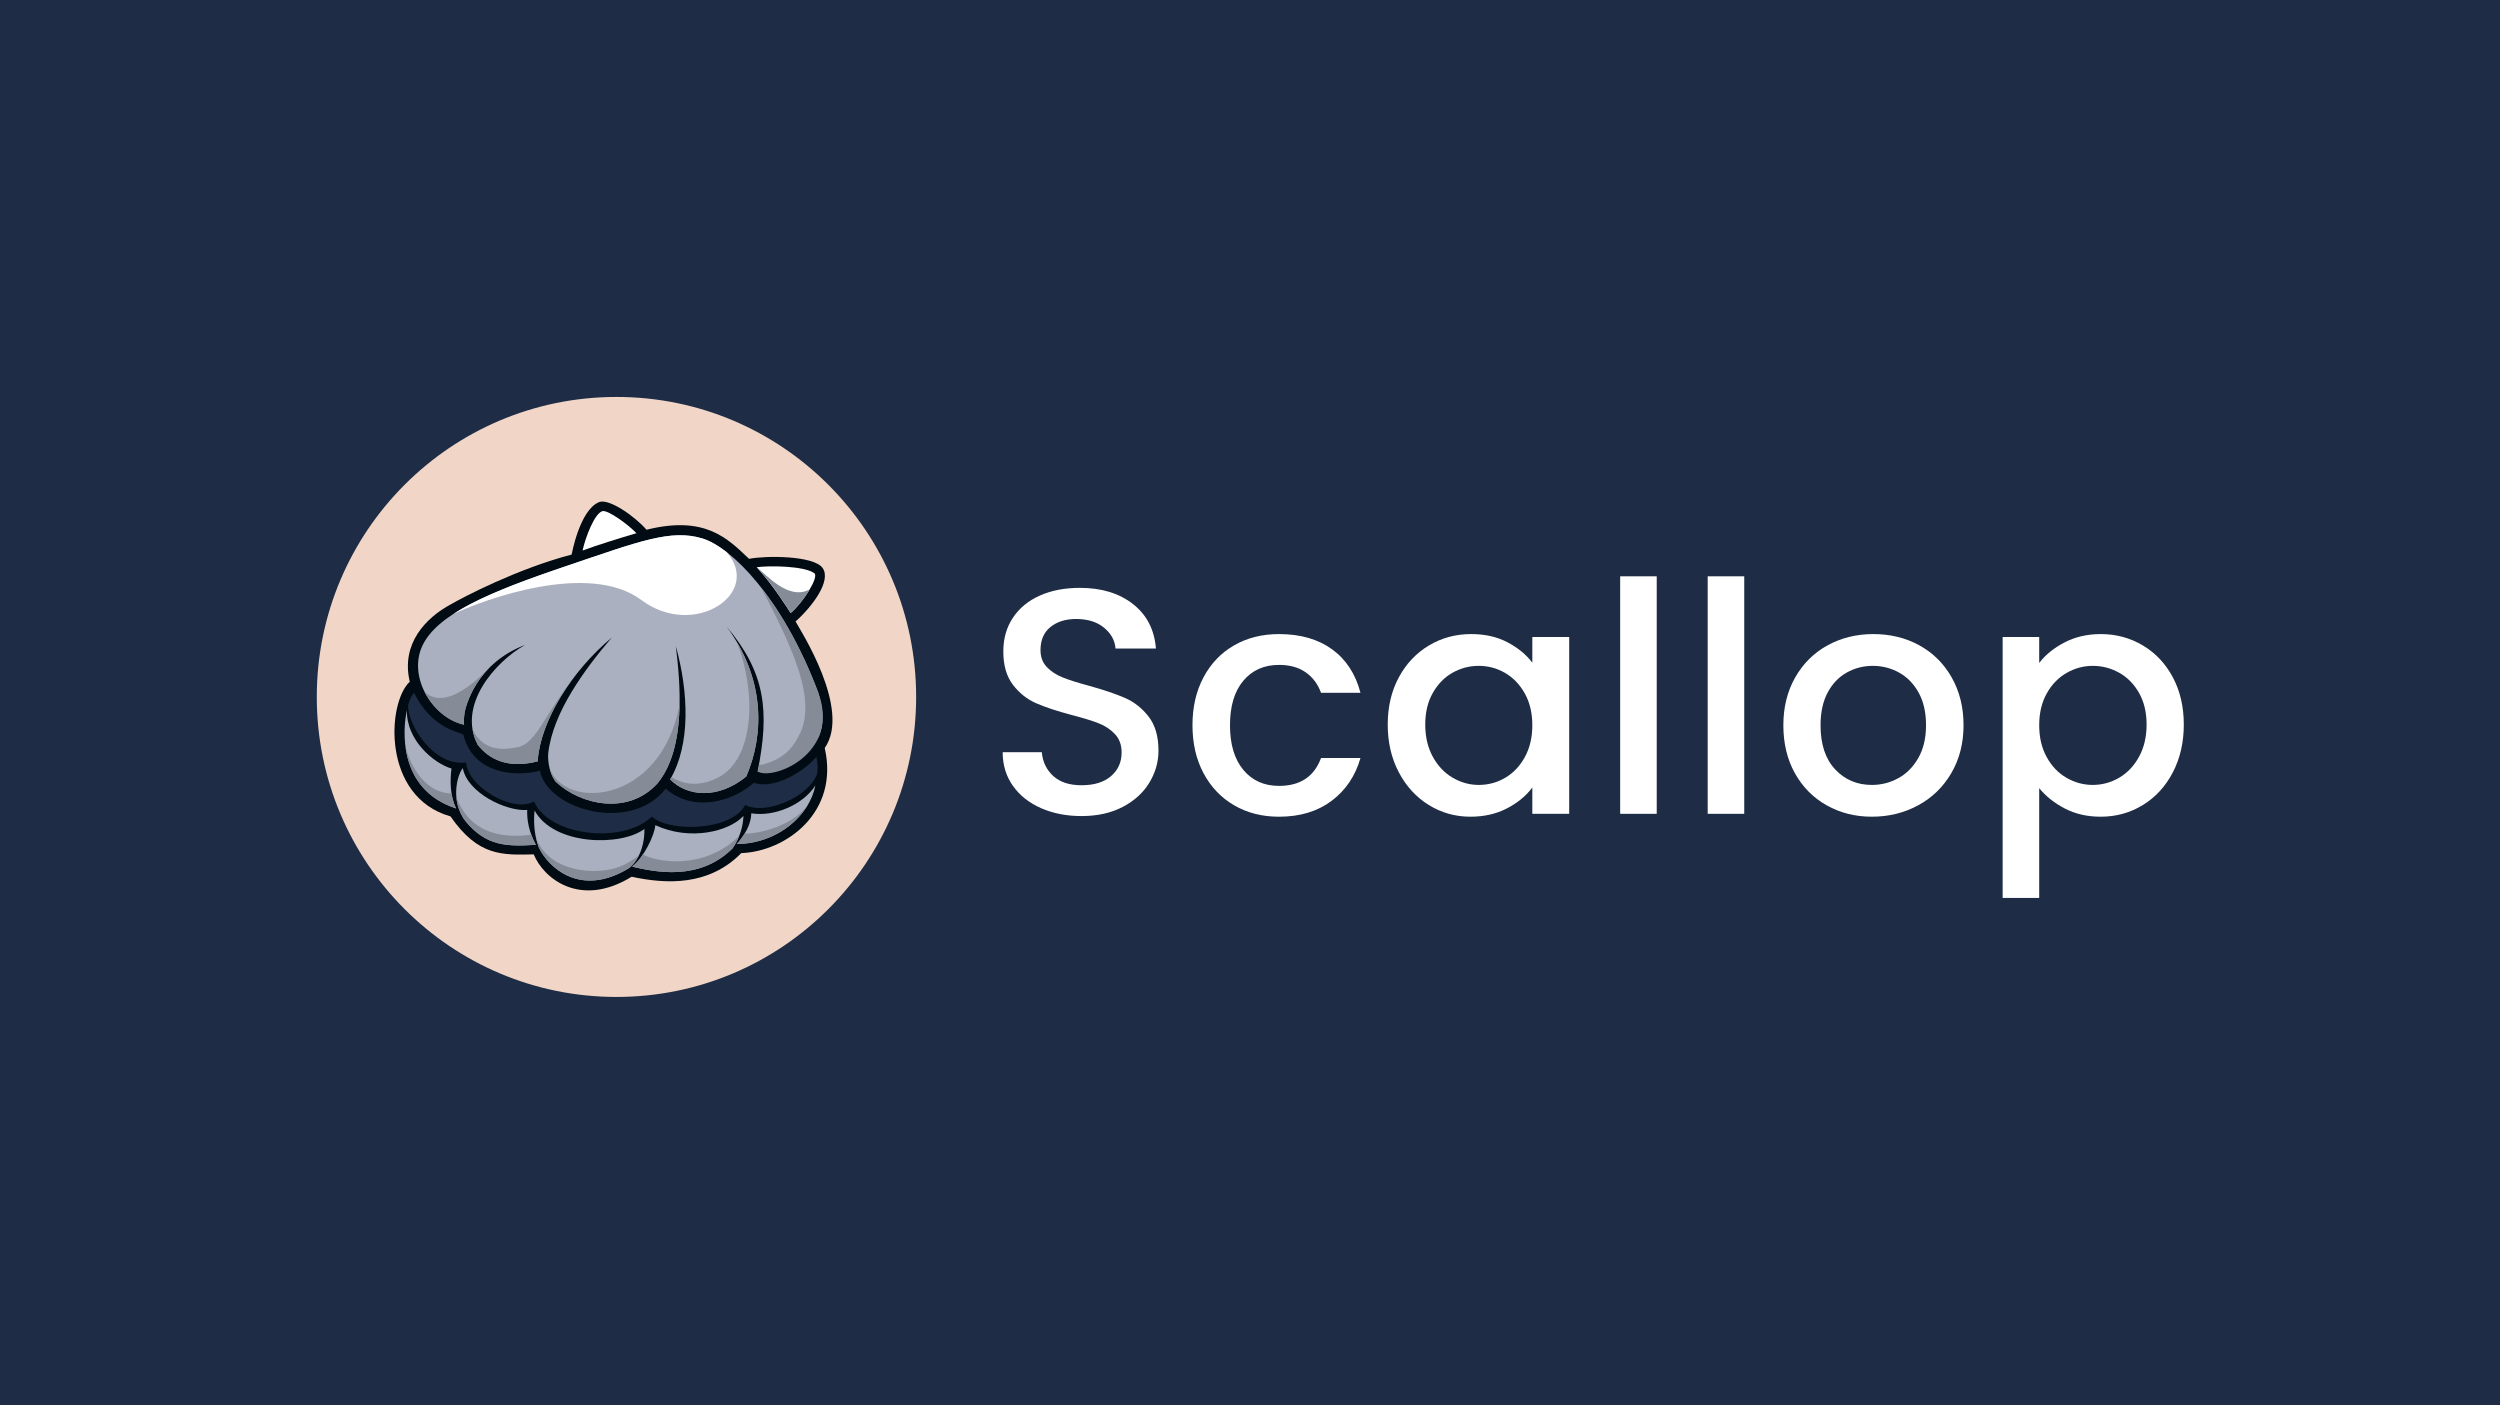
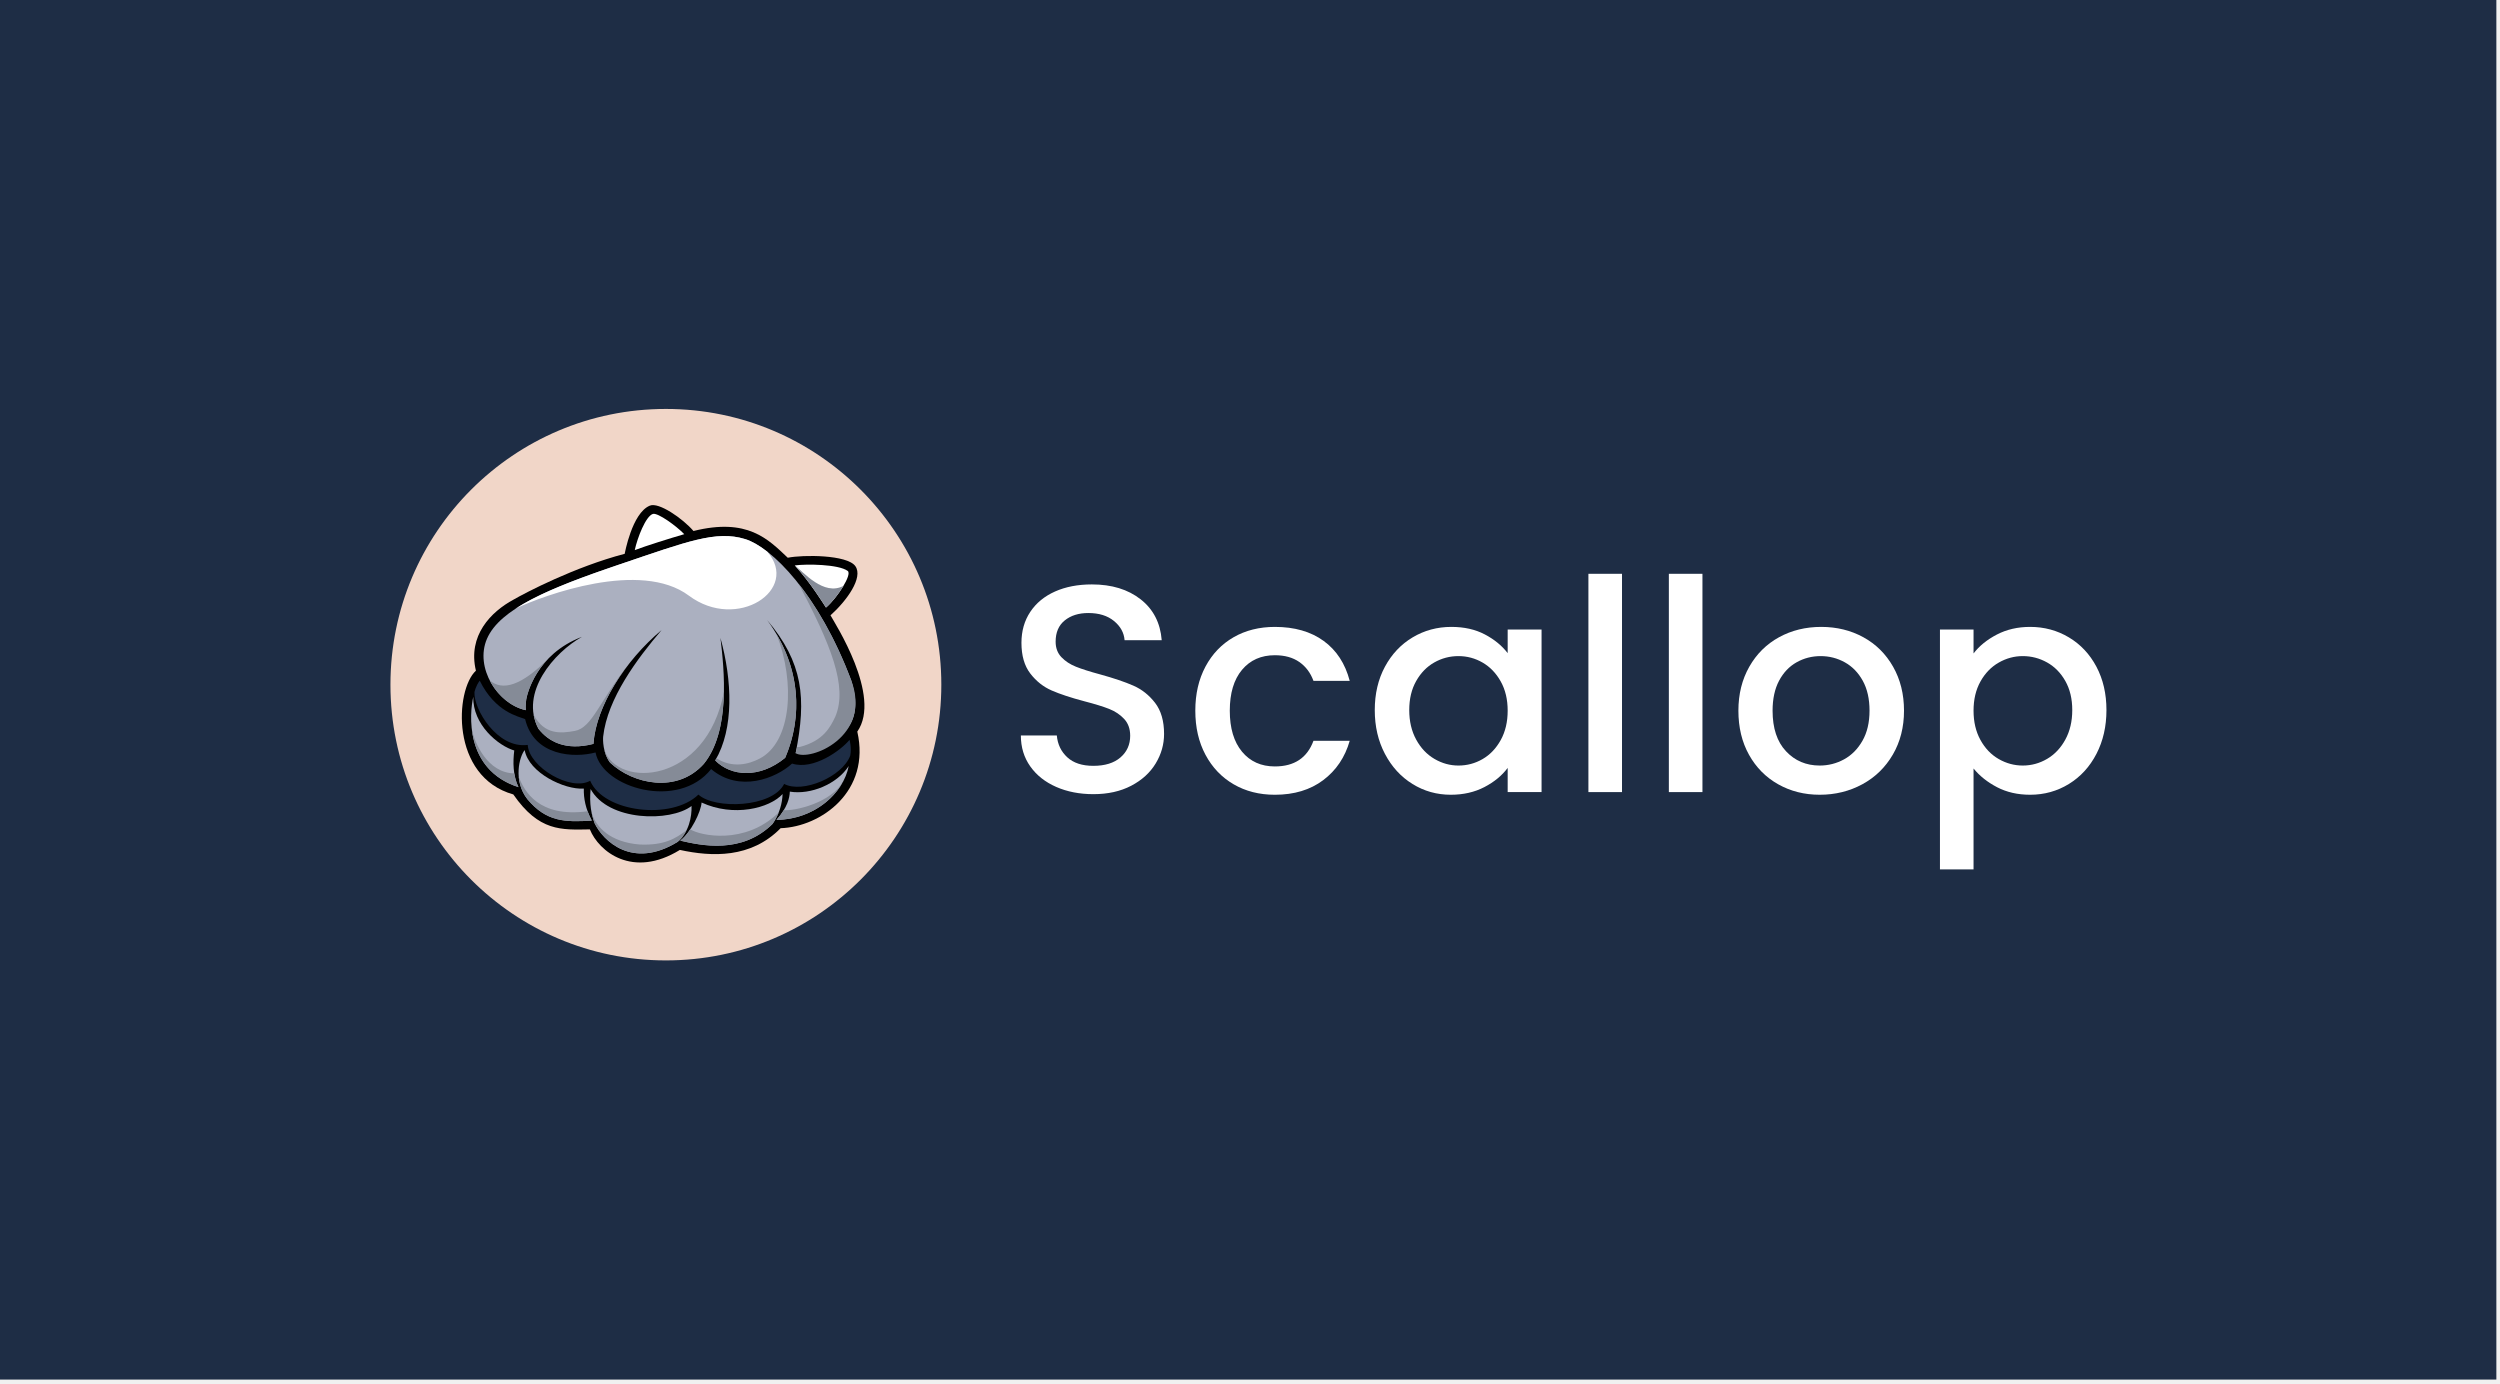
- <svg xmlns="http://www.w3.org/2000/svg" width="500" height="281" viewBox="0 0 500 281" fill="none">
-   <rect width="500" height="281" fill="#1E2D45" />
-   <path d="M123.293 199.389C156.395 199.389 183.229 172.526 183.229 139.389C183.229 106.252 156.395 79.389 123.293 79.389C90.191 79.389 63.357 106.252 63.357 139.389C63.357 172.526 90.191 199.389 123.293 199.389Z" fill="#F1D6C8" />
-   <path d="M159.111 124.297C162.615 121.158 166.303 116.091 164.517 113.591C162.73 111.091 153.128 111.096 149.812 111.766C145.508 107.69 141.049 103.027 129.297 105.949C126.974 103.251 121.71 99.576 119.779 100.44C115.91 102.049 114.333 110.91 114.333 110.91C103.45 113.766 92.772 119.362 90.143 120.878C85.23 123.524 80.132 128.698 81.955 136.344C77.406 140.519 76.333 159.401 90.093 163.272C95.689 171.352 100.525 170.988 106.751 170.877C108.693 175.68 116.044 181.671 126.333 175.347C133.305 176.857 141.771 177.216 148.258 170.62C157.089 170.313 167.914 162.551 164.944 149.602C170.349 141.89 159.981 125.908 159.111 124.297H159.111Z" fill="#010B13" />
-   <path d="M146.795 169.391C146.724 169.465 146.65 169.54 146.576 169.614C146.65 169.541 146.723 169.467 146.795 169.391Z" fill="white" />
-   <path d="M163.601 138.388C156.511 119.583 146.254 109.459 140.528 107.707C134.209 105.759 127.852 108.271 113.259 113.207C97.79 118.439 87.178 122.898 84.363 129.397C81.642 135.677 86.672 143.607 92.813 144.94C92.716 144.064 92.87 142.814 92.903 142.614C93.072 141.553 95.031 132.783 105.032 128.975C98.99 132.365 91.403 141.088 95.557 148.973C97.734 151.748 101.442 153.839 107.531 152.271C108.067 144.153 114.382 134.178 122.359 127.508C117.052 133.729 110.562 142.401 109.645 150.669C109.572 151.316 109.555 154.259 111.151 156.357C116.214 161.093 125.748 163.085 131.54 156.626C137.375 149.446 135.999 136.153 135.165 129.216C137.727 138.459 138.147 148.935 134.029 155.876C137.403 159.328 143.616 159.912 149.248 155.305C152.985 146.618 152.908 135.51 145.304 125.298C153.154 134.605 153.931 142.314 151.525 154.298C158.801 152.33 167.34 150.213 163.602 138.387L163.601 138.388Z" fill="#ABB0C0" />
-   <path d="M90.298 153.708C86.84 152.698 81.216 148.091 81.384 142.016C80.573 145.585 79.423 157.857 91.216 161.691C89.987 159.148 89.996 156.171 90.298 153.708Z" fill="#ABB0C0" />
-   <path d="M105.437 162C101.225 162.294 93.461 158.573 92.566 153.626C91.428 154.997 89.989 160.253 93.158 164.31C97.28 169.24 101.315 169.329 107.173 168.965C105.82 166.459 105.37 164.087 105.438 162L105.437 162Z" fill="#ABB0C0" />
-   <path d="M148.689 163.187C148.689 163.187 148.689 163.185 148.689 163.184C145.84 166.301 138.011 168.254 131.061 165.033C130.946 166.974 128.756 171.542 126.425 173.328C130.965 174.385 139.804 176.323 146.517 169.672C148.049 167.428 148.614 165.16 148.69 163.186L148.689 163.187Z" fill="#ABB0C0" />
-   <path d="M106.916 162.101C106.599 165.319 107.09 167.649 107.788 169.544C109.625 173.373 116.015 179.639 125.817 173.613C128.333 171.478 128.944 168.125 128.88 165.789C124.243 169.309 110.781 169.157 106.916 162.101Z" fill="#ABB0C0" />
-   <path d="M150.26 162.66V162.661C150.222 164.005 149.748 166.126 147.355 168.812C155.687 168.705 161.943 162.996 163.076 157.088C160.584 160.99 154.814 163.41 150.26 162.66Z" fill="#ABB0C0" />
-   <path d="M107.62 169.062C107.607 169.022 107.593 168.981 107.58 168.94C107.594 168.981 107.607 169.022 107.62 169.062Z" fill="#717071" />
-   <path d="M125.818 173.613C126.694 173.074 127.208 172.194 127.642 171.344C127.192 172.172 126.596 172.952 125.818 173.613Z" fill="#717071" />
-   <path d="M81.069 149.15C81.647 153.877 84.025 159.354 91.216 161.692C90.755 160.737 90.468 159.721 90.305 158.694C84.447 158.591 81.686 152.034 81.069 149.151L81.069 149.15Z" fill="#858B97" />
-   <path d="M91.275 159.46C91.419 161.064 91.958 162.773 93.158 164.31C97.281 169.24 101.315 169.329 107.174 168.965C106.802 168.277 106.501 167.599 106.257 166.934C95.589 168.367 92.468 162.526 91.275 159.46L91.275 159.46Z" fill="#858B97" />
-   <path d="M127.643 171.344C127.69 171.253 127.737 171.161 127.781 171.071C125.381 172.889 122.908 174.398 117.598 174.17C111.159 173.658 108.08 170.401 107.123 167.208C107.161 167.4 107.203 167.586 107.247 167.769C107.258 167.813 107.269 167.857 107.28 167.901C107.37 168.262 107.471 168.608 107.579 168.94C107.593 168.981 107.606 169.022 107.619 169.062C107.674 169.225 107.73 169.386 107.788 169.543C109.624 173.372 116.014 179.638 125.816 173.612C126.596 172.951 127.192 172.172 127.642 171.343L127.643 171.344Z" fill="#858B97" />
-   <path d="M146.517 169.673C147.081 168.847 147.513 168.018 147.839 167.201C140.486 174.363 130.734 172.241 128.602 170.867C127.937 171.859 127.19 172.743 126.426 173.328C130.965 174.386 139.804 176.323 146.517 169.673Z" fill="#858B97" />
-   <path d="M148.949 166.689C148.547 167.349 148.026 168.058 147.354 168.813C154.16 168.725 159.577 164.9 161.953 160.282C159.379 165.144 151.196 166.92 148.949 166.688V166.689Z" fill="#858B97" />
-   <path d="M82.783 138.518C81.913 139.661 81.639 140.999 81.639 140.999C81.418 144.687 86.602 153.357 93.23 152.498C93.512 157.346 102.625 162.686 106.818 160.294C109.715 167.18 124.539 168.959 130.373 163.307C133.901 166.553 146.435 166.167 149.028 160.982C153.015 163.134 161.728 159.41 163.404 154.828C163.758 153.105 163.255 151.391 163.255 151.391C161.451 153.613 155.419 158.064 150.753 156.556C147.253 159.768 139.262 162.946 133.135 157.75C126.079 166.724 109.474 161.908 107.985 154.139C103.34 155.387 94.611 154.968 92.662 146.882C91.22 146.278 86.224 145.438 82.783 138.518Z" fill="#1E2D45" />
-   <path d="M116.517 110.107C119.022 109.16 124.22 107.53 127.292 106.64C125.511 104.799 121.6 101.98 120.495 102.223C118.907 102.662 117.069 107.511 116.517 110.107Z" fill="white" />
-   <path d="M151.341 113.442C154.819 117.256 157.569 121.768 158.131 122.605C160.545 120.566 163.886 115.395 162.857 114.637C160.861 113.166 153.809 113.096 151.341 113.442Z" fill="white" />
-   <path d="M112.177 113.574C111.988 113.639 111.799 113.704 111.611 113.768C111.517 113.8 111.424 113.832 111.331 113.864C111.143 113.929 110.956 113.993 110.769 114.058C110.684 114.087 110.599 114.116 110.515 114.145C110.252 114.236 109.99 114.327 109.73 114.418C109.721 114.422 109.712 114.424 109.703 114.428C109.448 114.516 109.195 114.605 108.944 114.694C108.861 114.723 108.78 114.752 108.697 114.781C108.517 114.845 108.337 114.908 108.159 114.972C108.07 115.003 107.983 115.034 107.895 115.066C107.714 115.13 107.534 115.195 107.355 115.259C107.278 115.287 107.201 115.314 107.124 115.342C106.621 115.523 106.123 115.705 105.633 115.886C105.558 115.913 105.484 115.941 105.409 115.969C105.238 116.032 105.066 116.096 104.896 116.16C104.813 116.19 104.731 116.222 104.648 116.252C104.478 116.316 104.308 116.38 104.139 116.444C104.067 116.472 103.995 116.498 103.923 116.526C103.686 116.616 103.45 116.707 103.215 116.796H103.214C102.982 116.886 102.751 116.976 102.522 117.065C102.454 117.092 102.386 117.119 102.319 117.145C102.155 117.21 101.992 117.274 101.829 117.339C101.754 117.369 101.679 117.399 101.603 117.429C101.442 117.493 101.283 117.557 101.124 117.622C101.058 117.649 100.991 117.676 100.924 117.703C100.481 117.883 100.045 118.063 99.616 118.244C99.555 118.27 99.493 118.296 99.432 118.322C99.278 118.387 99.125 118.452 98.972 118.518C98.904 118.547 98.835 118.577 98.767 118.607C98.615 118.672 98.464 118.738 98.314 118.804C98.255 118.829 98.196 118.855 98.138 118.881C97.726 119.063 97.322 119.244 96.926 119.427C96.869 119.453 96.813 119.479 96.756 119.506C96.614 119.572 96.473 119.637 96.332 119.704C96.269 119.733 96.207 119.763 96.144 119.793C96.005 119.86 95.866 119.926 95.729 119.992C95.675 120.019 95.62 120.045 95.566 120.071C95.188 120.255 94.819 120.439 94.457 120.625C94.406 120.651 94.355 120.678 94.304 120.704C94.174 120.771 94.044 120.839 93.917 120.905C93.86 120.936 93.803 120.966 93.746 120.996C93.618 121.064 93.492 121.132 93.366 121.2C93.318 121.226 93.269 121.252 93.221 121.278C92.879 121.465 92.545 121.654 92.219 121.843C92.173 121.871 92.126 121.898 92.079 121.925C91.963 121.994 91.847 122.062 91.733 122.131C91.682 122.162 91.631 122.193 91.581 122.223C91.466 122.293 91.352 122.363 91.239 122.433C91.196 122.459 91.153 122.486 91.111 122.512C90.957 122.609 90.805 122.705 90.656 122.803C96.811 119.899 117.794 112.171 128.299 120.018C138.803 127.865 152.563 118.69 145.339 110.43C143.545 109.036 141.905 108.129 140.528 107.707C134.209 105.759 127.851 108.271 113.258 113.207C112.984 113.3 112.712 113.392 112.441 113.484C112.353 113.515 112.265 113.544 112.177 113.574Z" fill="white" />
-   <path d="M114.997 135.208C108.845 142.961 107.248 148.766 103.475 149.45C100.466 149.995 96.861 150.365 94.512 145.925C94.687 146.946 95.026 147.967 95.556 148.974C97.733 151.748 101.441 153.84 107.53 152.272C107.884 146.899 110.772 140.712 114.997 135.208H114.997Z" fill="#858B97" />
-   <path d="M109.894 153.574C110.114 154.5 110.496 155.5 111.15 156.358C116.213 161.094 125.747 163.086 131.539 156.627C134.811 152.6 135.815 146.652 135.919 140.98C132.075 161.063 112.82 162.037 109.894 153.574Z" fill="#858B97" />
-   <path d="M149.672 154.26C149.74 154.084 149.807 153.908 149.872 153.73C149.911 153.622 149.948 153.514 149.986 153.406C150.042 153.246 150.098 153.086 150.152 152.925C150.191 152.807 150.228 152.689 150.266 152.571C150.315 152.417 150.363 152.263 150.41 152.108C150.448 151.984 150.484 151.86 150.52 151.735C150.563 151.584 150.605 151.433 150.646 151.282C150.681 151.153 150.715 151.024 150.748 150.893C150.786 150.745 150.822 150.596 150.858 150.447C150.89 150.313 150.922 150.179 150.952 150.045C150.985 149.898 151.016 149.75 151.046 149.604C151.075 149.465 151.105 149.327 151.132 149.188C151.16 149.045 151.184 148.901 151.21 148.758C151.235 148.613 151.263 148.469 151.286 148.323C151.306 148.2 151.323 148.075 151.341 147.951C151.392 147.61 151.437 147.268 151.476 146.923C151.487 146.827 151.5 146.733 151.51 146.637C151.528 146.456 151.543 146.274 151.558 146.092C151.568 145.982 151.578 145.872 151.586 145.762C151.6 145.58 151.609 145.397 151.619 145.214C151.625 145.104 151.631 144.994 151.636 144.884C151.644 144.698 151.649 144.512 151.654 144.326C151.656 144.219 151.659 144.111 151.66 144.003C151.662 143.812 151.662 143.621 151.66 143.429C151.659 143.327 151.658 143.225 151.656 143.124C151.652 142.925 151.647 142.726 151.639 142.527C151.635 142.435 151.63 142.343 151.625 142.25C151.615 142.04 151.603 141.83 151.588 141.619C151.583 141.546 151.576 141.472 151.57 141.399C151.552 141.168 151.532 140.938 151.508 140.706C151.505 140.68 151.502 140.653 151.499 140.627C151.379 139.5 151.191 138.365 150.929 137.225C150.927 137.216 150.925 137.206 150.923 137.196C150.863 136.936 150.798 136.675 150.73 136.415C150.719 136.372 150.709 136.328 150.697 136.285C150.631 136.037 150.561 135.789 150.488 135.54C150.473 135.486 150.457 135.432 150.441 135.378C150.367 135.133 150.29 134.887 150.21 134.642C150.192 134.587 150.174 134.533 150.156 134.478C150.073 134.229 149.987 133.981 149.896 133.732C149.88 133.687 149.863 133.641 149.846 133.596C149.75 133.337 149.651 133.077 149.548 132.817C149.539 132.795 149.53 132.774 149.522 132.752C148.937 131.3 148.224 129.849 147.373 128.41C151.509 138.997 150.637 151.792 143.757 155.439C141.25 156.768 137.737 157.582 134.296 155.41C134.295 155.41 134.293 155.41 134.292 155.409C134.206 155.566 134.119 155.724 134.029 155.877C137.403 159.329 143.616 159.912 149.248 155.306C149.359 155.048 149.467 154.787 149.571 154.524C149.606 154.437 149.639 154.348 149.673 154.26H149.672Z" fill="#858B97" />
-   <path d="M163.601 138.388C160.239 129.47 156.164 122.506 152.198 117.46C159.081 130.526 162.957 139.783 160.149 146.371C159.071 148.611 157.604 151.593 152.44 152.94C152.351 152.967 151.935 152.936 151.858 152.972C151.783 153.377 151.607 153.883 151.524 154.298C154.545 156.187 168.281 150.752 163.601 138.387V138.388Z" fill="#858B97" />
-   <path d="M161.939 117.884C157.641 120.187 153.203 114.849 151.341 113.442C154.819 117.256 157.569 121.768 158.131 122.605C159.401 121.532 160.927 119.592 161.939 117.884Z" fill="#858B97" />
-   <path d="M97.819 133.613C91.796 139.708 87.724 140.806 84.948 138.44C86.585 141.648 89.541 144.23 92.812 144.94C92.715 144.064 92.869 142.814 92.901 142.614C93.018 141.885 93.98 137.512 97.819 133.613Z" fill="#858B97" />
-   <path d="M208.231 161.64C205.836 160.591 203.956 159.105 202.589 157.178C201.22 155.253 200.536 153.006 200.536 150.438H208.359C208.529 152.364 209.289 153.948 210.635 155.188C211.981 156.43 213.873 157.049 216.31 157.049C218.832 157.049 220.798 156.44 222.209 155.22C223.619 154 224.325 152.428 224.325 150.502C224.325 149.004 223.886 147.784 223.01 146.843C222.134 145.902 221.043 145.175 219.74 144.661C218.435 144.148 216.63 143.592 214.321 142.992C211.414 142.222 209.052 141.441 207.236 140.649C205.418 139.858 203.869 138.627 202.587 136.958C201.304 135.289 200.663 133.065 200.663 130.282C200.663 127.715 201.304 125.468 202.587 123.542C203.869 121.617 205.665 120.14 207.973 119.113C210.281 118.086 212.952 117.572 215.988 117.572C220.306 117.572 223.843 118.653 226.6 120.814C229.358 122.975 230.886 125.939 231.185 129.704H223.106C222.977 128.078 222.209 126.687 220.797 125.531C219.387 124.376 217.527 123.798 215.219 123.798C213.123 123.798 211.413 124.334 210.089 125.403C208.763 126.473 208.101 128.014 208.101 130.025C208.101 131.395 208.517 132.518 209.351 133.395C210.185 134.272 211.243 134.968 212.525 135.481C213.808 135.995 215.56 136.552 217.783 137.15C220.733 137.963 223.137 138.777 224.996 139.589C226.856 140.403 228.437 141.654 229.741 143.345C231.044 145.036 231.697 147.293 231.697 150.117C231.697 152.386 231.088 154.525 229.869 156.536C228.651 158.548 226.876 160.163 224.547 161.382C222.216 162.602 219.47 163.212 216.307 163.212C213.315 163.212 210.622 162.688 208.228 161.639L208.231 161.64Z" fill="white" />
-   <path d="M240.708 135.45C242.183 132.69 244.223 130.562 246.831 129.063C249.438 127.566 252.431 126.817 255.808 126.817C260.083 126.817 263.621 127.834 266.421 129.866C269.221 131.899 271.112 134.799 272.096 138.564H264.209C263.568 136.81 262.542 135.441 261.13 134.456C259.72 133.472 257.946 132.98 255.808 132.98C252.815 132.98 250.433 134.039 248.658 136.157C246.884 138.276 245.998 141.24 245.998 145.047C245.998 148.855 246.884 151.83 248.658 153.97C250.433 156.11 252.815 157.18 255.808 157.18C260.04 157.18 262.84 155.318 264.209 151.595H272.096C271.07 155.189 269.146 158.046 266.325 160.165C263.504 162.283 259.998 163.342 255.808 163.342C252.431 163.342 249.438 162.583 246.831 161.063C244.223 159.545 242.183 157.405 240.708 154.644C239.233 151.884 238.496 148.685 238.496 145.047C238.496 141.409 239.233 138.211 240.708 135.451V135.45Z" fill="white" />
-   <path d="M279.758 135.482C281.232 132.744 283.242 130.614 285.785 129.095C288.328 127.576 291.139 126.816 294.217 126.816C296.995 126.816 299.421 127.362 301.495 128.453C303.568 129.544 305.224 130.903 306.465 132.529V127.394H313.839V162.763H306.465V157.5C305.224 159.168 303.536 160.56 301.399 161.672C299.26 162.784 296.823 163.341 294.089 163.341C291.053 163.341 288.275 162.56 285.753 160.998C283.23 159.436 281.232 157.253 279.758 154.45C278.282 151.648 277.545 148.47 277.545 144.918C277.545 141.366 278.282 138.221 279.758 135.482ZM304.958 138.691C303.953 136.894 302.639 135.525 301.014 134.583C299.389 133.642 297.637 133.171 295.756 133.171C293.876 133.171 292.122 133.632 290.499 134.551C288.873 135.472 287.559 136.82 286.555 138.596C285.55 140.372 285.048 142.479 285.048 144.918C285.048 147.357 285.55 149.498 286.555 151.337C287.559 153.178 288.884 154.579 290.53 155.542C292.175 156.505 293.918 156.986 295.756 156.986C297.637 156.986 299.389 156.516 301.014 155.574C302.638 154.633 303.953 153.253 304.958 151.433C305.962 149.615 306.465 147.486 306.465 145.047C306.465 142.608 305.962 140.488 304.958 138.691Z" fill="white" />
-   <path d="M331.344 115.262V162.763H324.034V115.262H331.344Z" fill="white" />
-   <path d="M348.848 115.262V162.763H341.538V115.262H348.848Z" fill="white" />
-   <path d="M365.327 161.062C362.635 159.544 360.518 157.403 358.979 154.643C357.44 151.883 356.671 148.684 356.671 145.046C356.671 141.452 357.461 138.264 359.043 135.482C360.624 132.701 362.784 130.561 365.519 129.063C368.255 127.565 371.311 126.816 374.689 126.816C378.066 126.816 381.122 127.565 383.859 129.063C386.594 130.561 388.753 132.701 390.335 135.482C391.916 138.264 392.707 141.452 392.707 145.046C392.707 148.641 391.895 151.829 390.271 154.61C388.646 157.393 386.434 159.544 383.635 161.061C380.834 162.581 377.745 163.34 374.369 163.34C371.035 163.34 368.021 162.581 365.328 161.061L365.327 161.062ZM379.659 155.638C381.303 154.739 382.64 153.391 383.666 151.594C384.692 149.796 385.205 147.614 385.205 145.046C385.205 142.478 384.713 140.307 383.73 138.531C382.746 136.756 381.443 135.418 379.819 134.519C378.194 133.62 376.442 133.171 374.561 133.171C372.68 133.171 370.938 133.62 369.335 134.519C367.732 135.418 366.459 136.756 365.52 138.531C364.579 140.307 364.109 142.479 364.109 145.046C364.109 148.856 365.081 151.797 367.027 153.873C368.972 155.949 371.42 156.986 374.369 156.986C376.249 156.986 378.013 156.537 379.659 155.638L379.659 155.638Z" fill="white" />
-   <path d="M412.906 128.485C415.042 127.373 417.459 126.816 420.152 126.816C423.229 126.816 426.039 127.576 428.583 129.095C431.126 130.614 433.125 132.744 434.579 135.482C436.032 138.221 436.759 141.366 436.759 144.918C436.759 148.47 436.031 151.648 434.579 154.45C433.125 157.254 431.126 159.436 428.583 160.998C426.039 162.56 423.229 163.341 420.152 163.341C417.459 163.341 415.063 162.795 412.969 161.704C410.875 160.613 409.164 159.255 407.84 157.628V179.581H400.53V127.394H407.84V132.593C409.079 130.968 410.767 129.598 412.906 128.485ZM427.814 138.595C426.809 136.82 425.483 135.472 423.839 134.551C422.193 133.631 420.429 133.171 418.549 133.171C416.71 133.171 414.968 133.642 413.322 134.583C411.676 135.524 410.351 136.893 409.347 138.691C408.342 140.488 407.84 142.606 407.84 145.046C407.84 147.485 408.342 149.614 409.347 151.432C410.351 153.252 411.676 154.632 413.322 155.573C414.967 156.515 416.71 156.985 418.549 156.985C420.429 156.985 422.193 156.504 423.839 155.541C425.483 154.578 426.809 153.177 427.814 151.336C428.818 149.497 429.32 147.357 429.32 144.917C429.32 142.478 428.818 140.371 427.814 138.595V138.595Z" fill="white" />
+ <svg xmlns="http://www.w3.org/2000/svg" width="544" height="301" viewBox="0 0 544 301" fill="none">
+   <rect width="543.208" height="300.194" fill="#1E2D45" />
+   <path d="M144.897 208.986C177.999 208.986 204.833 182.123 204.833 148.986C204.833 115.849 177.999 88.986 144.897 88.986C111.796 88.986 84.961 115.849 84.961 148.986C84.961 182.123 111.796 208.986 144.897 208.986Z" fill="#F1D6C8" />
+   <path d="M180.715 133.894C184.22 130.755 187.907 125.688 186.121 123.188C184.334 120.688 174.732 120.693 171.416 121.363C167.113 117.287 162.653 112.624 150.901 115.546C148.578 112.848 143.314 109.173 141.384 110.037C137.514 111.646 135.937 120.507 135.937 120.507C125.054 123.363 114.376 128.959 111.747 130.475C106.834 133.121 101.737 138.295 103.559 145.941C99.01 150.116 97.938 168.997 111.697 172.869C117.293 180.949 122.129 180.584 128.355 180.474C130.297 185.277 137.648 191.268 147.937 184.944C154.91 186.454 163.375 186.813 169.862 180.217C178.693 179.91 189.519 172.148 186.548 159.199C191.953 151.487 181.585 135.505 180.715 133.894H180.715Z" fill="black" />
+   <path d="M168.4 178.988C168.328 179.062 168.254 179.137 168.18 179.211C168.254 179.138 168.327 179.063 168.4 178.988Z" fill="white" />
+   <path d="M185.205 147.985C178.115 129.18 167.858 119.056 162.132 117.304C155.813 115.356 149.456 117.868 134.863 122.804C119.394 128.036 108.782 132.495 105.967 138.994C103.246 145.274 108.277 153.204 114.417 154.537C114.32 153.661 114.474 152.411 114.507 152.211C114.676 151.15 116.635 142.38 126.636 138.572C120.594 141.962 113.007 150.685 117.161 158.57C119.338 161.345 123.046 163.436 129.135 161.868C129.671 153.75 135.986 143.774 143.963 137.105C138.656 143.326 132.166 151.998 131.25 160.266C131.177 160.913 131.159 163.856 132.755 165.954C137.819 170.69 147.352 172.682 153.144 166.223C158.979 159.043 157.604 145.75 156.769 138.813C159.331 148.056 159.751 158.532 155.633 165.473C159.007 168.925 165.22 169.509 170.852 164.902C174.589 156.215 174.512 145.107 166.908 134.895C174.758 144.202 175.535 151.91 173.129 163.895C180.405 161.927 188.944 159.81 185.206 147.984L185.205 147.985Z" fill="#ABB0C0" />
+   <path d="M111.902 163.304C108.444 162.295 102.82 157.688 102.988 151.613C102.177 155.182 101.027 167.454 112.82 171.288C111.591 168.745 111.6 165.768 111.902 163.304Z" fill="#ABB0C0" />
+   <path d="M127.041 171.597C122.829 171.891 115.065 168.17 114.17 163.223C113.032 164.594 111.593 169.85 114.762 173.907C118.884 178.837 122.919 178.926 128.777 178.562C127.424 176.056 126.974 173.684 127.042 171.597L127.041 171.597Z" fill="#ABB0C0" />
+   <path d="M170.293 172.784C170.293 172.784 170.293 172.782 170.293 172.781C167.444 175.898 159.615 177.851 152.665 174.63C152.551 176.571 150.36 181.139 148.029 182.925C152.569 183.982 161.408 185.92 168.122 179.269C169.653 177.025 170.218 174.757 170.294 172.783L170.293 172.784Z" fill="#ABB0C0" />
+   <path d="M128.52 171.698C128.203 174.916 128.694 177.246 129.392 179.141C131.229 182.97 137.619 189.236 147.421 183.21C149.937 181.075 150.548 177.722 150.484 175.386C145.847 178.906 132.385 178.754 128.52 171.698Z" fill="#ABB0C0" />
+   <path d="M171.864 172.257V172.258C171.826 173.602 171.352 175.723 168.959 178.409C177.291 178.302 183.547 172.592 184.68 166.685C182.188 170.587 176.418 173.007 171.864 172.257Z" fill="#ABB0C0" />
+   <path d="M129.225 178.659C129.211 178.619 129.197 178.578 129.185 178.537C129.198 178.578 129.211 178.619 129.225 178.659Z" fill="#717071" />
+   <path d="M147.422 183.21C148.298 182.671 148.812 181.791 149.246 180.94C148.796 181.769 148.2 182.548 147.422 183.21Z" fill="#717071" />
+   <path d="M102.673 158.747C103.251 163.474 105.629 168.951 112.82 171.289C112.359 170.334 112.072 169.318 111.909 168.291C106.051 168.188 103.29 161.631 102.673 158.748L102.673 158.747Z" fill="#858B97" />
+   <path d="M112.879 169.057C113.023 170.661 113.562 172.37 114.762 173.907C118.885 178.837 122.919 178.926 128.778 178.562C128.406 177.874 128.105 177.195 127.861 176.531C117.193 177.964 114.072 172.123 112.88 169.057L112.879 169.057Z" fill="#858B97" />
+   <path d="M149.248 180.941C149.294 180.85 149.341 180.758 149.385 180.668C146.985 182.486 144.512 183.995 139.202 183.767C132.763 183.255 129.685 179.998 128.727 176.805C128.765 176.997 128.808 177.183 128.852 177.366C128.862 177.41 128.873 177.454 128.884 177.498C128.974 177.859 129.075 178.205 129.183 178.537C129.197 178.578 129.21 178.619 129.223 178.659C129.278 178.822 129.334 178.983 129.392 179.14C131.228 182.969 137.618 189.235 147.421 183.209C148.2 182.548 148.796 181.769 149.247 180.94L149.248 180.941Z" fill="#858B97" />
+   <path d="M168.122 179.27C168.685 178.443 169.117 177.615 169.443 176.798C162.091 183.96 152.338 181.838 150.207 180.464C149.541 181.456 148.794 182.34 148.03 182.925C152.569 183.982 161.408 185.92 168.122 179.27Z" fill="#858B97" />
+   <path d="M170.553 176.286C170.151 176.946 169.63 177.655 168.958 178.409C175.764 178.322 181.181 174.497 183.557 169.879C180.984 174.741 172.8 176.517 170.553 176.285V176.286Z" fill="#858B97" />
+   <path d="M104.387 148.115C103.517 149.258 103.244 150.596 103.244 150.596C103.022 154.284 108.206 162.955 114.834 162.095C115.116 166.944 124.229 172.283 128.422 169.891C131.319 176.778 146.143 178.556 151.977 172.904C155.506 176.15 168.039 175.764 170.632 170.579C174.619 172.732 183.332 169.007 185.009 164.425C185.362 162.702 184.859 160.988 184.859 160.988C183.055 163.21 177.023 167.661 172.357 166.153C168.858 169.365 160.866 172.543 154.739 167.347C147.683 176.322 131.078 171.505 129.589 163.736C124.944 164.985 116.215 164.565 114.266 156.48C112.825 155.875 107.828 155.035 104.387 148.115Z" fill="#1E2D45" />
+   <path d="M138.121 119.704C140.626 118.756 145.824 117.127 148.896 116.237C147.115 114.396 143.204 111.577 142.099 111.82C140.512 112.259 138.673 117.108 138.121 119.704Z" fill="white" />
+   <path d="M172.946 123.039C176.423 126.853 179.173 131.365 179.735 132.202C182.149 130.163 185.49 124.991 184.461 124.234C182.466 122.763 175.413 122.693 172.946 123.039Z" fill="white" />
+   <path d="M133.781 123.171C133.592 123.236 133.403 123.301 133.215 123.365C133.121 123.397 133.028 123.429 132.935 123.461C132.747 123.526 132.56 123.59 132.373 123.655C132.288 123.684 132.204 123.713 132.119 123.742C131.856 123.833 131.594 123.924 131.334 124.015C131.325 124.019 131.316 124.021 131.307 124.025C131.052 124.113 130.799 124.202 130.548 124.291C130.465 124.32 130.384 124.349 130.301 124.378C130.121 124.442 129.941 124.505 129.763 124.569C129.675 124.6 129.587 124.631 129.499 124.663C129.318 124.727 129.138 124.792 128.959 124.856C128.882 124.884 128.805 124.911 128.728 124.939C128.225 125.12 127.728 125.302 127.238 125.483C127.162 125.51 127.088 125.538 127.013 125.566C126.842 125.629 126.671 125.693 126.501 125.757C126.417 125.787 126.335 125.819 126.252 125.849C126.082 125.913 125.912 125.977 125.743 126.041C125.671 126.069 125.6 126.095 125.528 126.123C125.29 126.213 125.054 126.304 124.82 126.393H124.818C124.586 126.483 124.355 126.573 124.126 126.662C124.058 126.689 123.99 126.715 123.923 126.742C123.759 126.807 123.596 126.871 123.433 126.936C123.358 126.966 123.283 126.996 123.208 127.026C123.047 127.09 122.887 127.154 122.728 127.219C122.662 127.246 122.595 127.272 122.529 127.3C122.085 127.48 121.649 127.66 121.22 127.841C121.159 127.867 121.097 127.893 121.037 127.919C120.882 127.984 120.729 128.049 120.577 128.115C120.508 128.144 120.439 128.174 120.371 128.203C120.219 128.269 120.068 128.335 119.919 128.4C119.86 128.426 119.801 128.452 119.742 128.478C119.331 128.659 118.926 128.841 118.53 129.024C118.474 129.05 118.417 129.076 118.36 129.103C118.218 129.168 118.077 129.234 117.937 129.301C117.874 129.33 117.811 129.36 117.748 129.39C117.609 129.456 117.47 129.523 117.333 129.589C117.279 129.616 117.224 129.642 117.17 129.668C116.793 129.852 116.423 130.036 116.061 130.222C116.01 130.248 115.959 130.275 115.908 130.301C115.778 130.368 115.648 130.435 115.521 130.502C115.464 130.533 115.407 130.563 115.35 130.593C115.223 130.661 115.096 130.728 114.971 130.797C114.922 130.823 114.874 130.849 114.826 130.875C114.483 131.062 114.149 131.251 113.824 131.44C113.777 131.467 113.731 131.495 113.684 131.522C113.567 131.591 113.451 131.659 113.337 131.728C113.286 131.759 113.235 131.789 113.185 131.82C113.07 131.89 112.956 131.96 112.843 132.03C112.801 132.056 112.757 132.083 112.715 132.109C112.561 132.206 112.41 132.302 112.26 132.4C118.415 129.496 139.398 121.768 149.903 129.615C160.408 137.462 174.167 128.287 166.944 120.027C165.149 118.632 163.509 117.725 162.132 117.304C155.813 115.356 149.455 117.868 134.863 122.804C134.588 122.897 134.316 122.989 134.045 123.081C133.957 123.112 133.87 123.141 133.781 123.171Z" fill="white" />
+   <path d="M136.601 144.805C130.449 152.557 128.852 158.363 125.079 159.047C122.07 159.592 118.465 159.962 116.116 155.522C116.291 156.543 116.63 157.564 117.16 158.571C119.337 161.345 123.045 163.437 129.134 161.869C129.488 156.496 132.376 150.309 136.602 144.805H136.601Z" fill="#858B97" />
+   <path d="M131.498 163.171C131.718 164.096 132.1 165.097 132.754 165.955C137.818 170.691 147.351 172.683 153.143 166.224C156.415 162.197 157.419 156.249 157.523 150.577C153.679 170.66 134.424 171.634 131.498 163.171Z" fill="#858B97" />
+   <path d="M171.276 163.857C171.344 163.681 171.411 163.505 171.476 163.327C171.515 163.219 171.552 163.111 171.59 163.003C171.646 162.843 171.702 162.683 171.756 162.521C171.795 162.404 171.832 162.286 171.87 162.168C171.919 162.014 171.968 161.859 172.014 161.705C172.052 161.581 172.088 161.457 172.124 161.332C172.167 161.181 172.209 161.03 172.25 160.879C172.285 160.75 172.319 160.62 172.352 160.49C172.39 160.342 172.426 160.193 172.462 160.044C172.494 159.91 172.526 159.776 172.556 159.641C172.589 159.495 172.62 159.347 172.651 159.201C172.68 159.062 172.709 158.924 172.736 158.785C172.764 158.642 172.788 158.498 172.814 158.355C172.84 158.21 172.867 158.066 172.89 157.92C172.91 157.797 172.927 157.672 172.946 157.548C172.996 157.207 173.041 156.865 173.08 156.52C173.091 156.424 173.104 156.329 173.114 156.233C173.132 156.053 173.147 155.871 173.162 155.689C173.172 155.579 173.182 155.469 173.19 155.359C173.204 155.177 173.213 154.994 173.223 154.811C173.229 154.701 173.235 154.591 173.24 154.481C173.248 154.295 173.253 154.109 173.258 153.923C173.26 153.816 173.263 153.708 173.264 153.6C173.266 153.409 173.266 153.218 173.264 153.026C173.263 152.924 173.262 152.822 173.26 152.721C173.256 152.522 173.251 152.323 173.243 152.124C173.239 152.032 173.234 151.94 173.229 151.847C173.219 151.637 173.208 151.427 173.192 151.216C173.187 151.143 173.18 151.069 173.174 150.996C173.156 150.765 173.136 150.535 173.112 150.303C173.109 150.277 173.106 150.25 173.103 150.224C172.983 149.097 172.795 147.962 172.534 146.822C172.531 146.813 172.53 146.803 172.527 146.793C172.467 146.533 172.402 146.272 172.334 146.012C172.323 145.969 172.313 145.925 172.301 145.882C172.235 145.634 172.165 145.385 172.093 145.137C172.077 145.083 172.061 145.029 172.045 144.975C171.972 144.73 171.895 144.484 171.814 144.239C171.796 144.184 171.778 144.13 171.76 144.075C171.677 143.826 171.591 143.578 171.5 143.329C171.484 143.283 171.467 143.238 171.45 143.193C171.354 142.934 171.256 142.673 171.152 142.414C171.144 142.392 171.134 142.371 171.126 142.349C170.541 140.897 169.828 139.446 168.978 138.007C173.113 148.594 172.241 161.388 165.361 165.036C162.855 166.365 159.341 167.179 155.9 165.007C155.899 165.007 155.898 165.007 155.896 165.006C155.81 165.163 155.724 165.321 155.633 165.474C159.008 168.926 165.22 169.509 170.853 164.903C170.963 164.645 171.071 164.384 171.175 164.121C171.21 164.033 171.243 163.945 171.277 163.857H171.276Z" fill="#858B97" />
+   <path d="M185.205 147.985C181.843 139.067 177.768 132.103 173.802 127.057C180.685 140.123 184.561 149.38 181.753 155.968C180.675 158.208 179.208 161.19 174.044 162.537C173.955 162.564 173.539 162.533 173.462 162.569C173.387 162.973 173.211 163.48 173.128 163.895C176.149 165.784 189.885 160.349 185.205 147.984V147.985Z" fill="#858B97" />
+   <path d="M183.543 127.481C179.245 129.784 174.807 124.446 172.946 123.039C176.423 126.853 179.173 131.365 179.735 132.201C181.005 131.129 182.531 129.189 183.543 127.481Z" fill="#858B97" />
+   <path d="M119.423 143.21C113.4 149.305 109.328 150.403 106.552 148.036C108.189 151.245 111.145 153.827 114.416 154.537C114.319 153.661 114.473 152.411 114.506 152.211C114.622 151.482 115.584 147.109 119.423 143.21Z" fill="#858B97" />
+   <path d="M229.835 171.237C227.44 170.188 225.56 168.701 224.193 166.775C222.824 164.85 222.14 162.603 222.14 160.035H229.963C230.133 161.961 230.893 163.545 232.239 164.785C233.586 166.027 235.477 166.646 237.914 166.646C240.436 166.646 242.402 166.037 243.813 164.817C245.223 163.597 245.929 162.025 245.929 160.099C245.929 158.601 245.49 157.381 244.614 156.44C243.738 155.499 242.647 154.771 241.344 154.258C240.039 153.744 238.234 153.189 235.926 152.589C233.018 151.819 230.656 151.038 228.84 150.246C227.022 149.455 225.473 148.224 224.191 146.555C222.908 144.886 222.267 142.661 222.267 139.879C222.267 137.312 222.908 135.065 224.191 133.139C225.473 131.213 227.269 129.737 229.577 128.71C231.885 127.683 234.556 127.169 237.592 127.169C241.91 127.169 245.447 128.25 248.204 130.411C250.962 132.572 252.49 135.536 252.789 139.301H244.71C244.582 137.675 243.813 136.284 242.402 135.128C240.991 133.973 239.132 133.395 236.823 133.395C234.728 133.395 233.018 133.931 231.693 135C230.368 136.07 229.705 137.611 229.705 139.622C229.705 140.992 230.122 142.115 230.955 142.992C231.789 143.869 232.847 144.565 234.129 145.078C235.412 145.592 237.165 146.149 239.387 146.747C242.337 147.56 244.742 148.373 246.6 149.186C248.46 150 250.041 151.251 251.346 152.942C252.649 154.633 253.301 156.89 253.301 159.714C253.301 161.983 252.692 164.122 251.473 166.133C250.255 168.145 248.48 169.76 246.151 170.979C243.821 172.199 241.075 172.809 237.912 172.809C234.919 172.809 232.226 172.285 229.832 171.236L229.835 171.237Z" fill="white" />
+   <path d="M262.312 145.047C263.787 142.287 265.827 140.159 268.435 138.66C271.043 137.163 274.035 136.414 277.412 136.414C281.687 136.414 285.225 137.431 288.025 139.463C290.825 141.496 292.716 144.396 293.7 148.161H285.813C285.172 146.407 284.146 145.038 282.734 144.053C281.324 143.069 279.55 142.577 277.412 142.577C274.419 142.577 272.037 143.636 270.263 145.754C268.488 147.872 267.602 150.837 267.602 154.644C267.602 158.452 268.488 161.427 270.263 163.567C272.037 165.707 274.42 166.777 277.412 166.777C281.644 166.777 284.444 164.915 285.813 161.192H293.7C292.674 164.786 290.75 167.643 287.929 169.762C285.108 171.88 281.602 172.939 277.412 172.939C274.035 172.939 271.043 172.18 268.435 170.66C265.827 169.142 263.787 167.002 262.312 164.241C260.837 161.481 260.1 158.282 260.1 154.644C260.1 151.006 260.837 147.808 262.312 145.048V145.047Z" fill="white" />
+   <path d="M301.362 145.079C302.836 142.341 304.846 140.211 307.389 138.692C309.932 137.173 312.743 136.413 315.821 136.413C318.599 136.413 321.025 136.959 323.099 138.05C325.172 139.141 326.828 140.5 328.069 142.126V136.991H335.443V172.36H328.069V167.097C326.828 168.765 325.14 170.157 323.003 171.269C320.865 172.381 318.428 172.938 315.693 172.938C312.657 172.938 309.879 172.157 307.357 170.595C304.834 169.033 302.836 166.85 301.362 164.047C299.886 161.245 299.149 158.067 299.149 154.515C299.149 150.963 299.886 147.818 301.362 145.079ZM326.562 148.288C325.557 146.491 324.243 145.122 322.618 144.18C320.993 143.239 319.241 142.768 317.36 142.768C315.48 142.768 313.726 143.229 312.103 144.148C310.478 145.069 309.163 146.417 308.159 148.193C307.154 149.969 306.652 152.076 306.652 154.515C306.652 156.954 307.154 159.095 308.159 160.934C309.163 162.775 310.488 164.176 312.135 165.139C313.779 166.102 315.522 166.583 317.36 166.583C319.241 166.583 320.993 166.113 322.618 165.171C324.242 164.23 325.557 162.85 326.562 161.03C327.566 159.212 328.069 157.083 328.069 154.644C328.069 152.205 327.566 150.085 326.562 148.288Z" fill="white" />
+   <path d="M352.948 124.859V172.36H345.638V124.859H352.948Z" fill="white" />
+   <path d="M370.453 124.859V172.36H363.143V124.859H370.453Z" fill="white" />
+   <path d="M386.931 170.659C384.239 169.141 382.122 167 380.583 164.24C379.044 161.48 378.275 158.281 378.275 154.643C378.275 151.049 379.065 147.861 380.647 145.079C382.228 142.298 384.388 140.158 387.124 138.66C389.859 137.162 392.915 136.413 396.293 136.413C399.671 136.413 402.726 137.162 405.463 138.66C408.198 140.158 410.358 142.298 411.939 145.079C413.52 147.861 414.312 151.049 414.312 154.643C414.312 158.237 413.499 161.426 411.875 164.207C410.25 166.99 408.038 169.141 405.239 170.658C402.438 172.178 399.349 172.937 395.973 172.937C392.639 172.937 389.625 172.178 386.932 170.658L386.931 170.659ZM401.263 165.235C402.908 164.336 404.245 162.988 405.271 161.191C406.296 159.393 406.809 157.211 406.809 154.643C406.809 152.075 406.318 149.904 405.335 148.128C404.351 146.353 403.047 145.015 401.423 144.116C399.798 143.217 398.046 142.768 396.165 142.768C394.285 142.768 392.542 143.217 390.939 144.116C389.336 145.015 388.064 146.353 387.124 148.128C386.183 149.904 385.714 152.076 385.714 154.643C385.714 158.453 386.685 161.394 388.631 163.469C390.576 165.546 393.024 166.583 395.973 166.583C397.854 166.583 399.618 166.133 401.263 165.235L401.263 165.235Z" fill="white" />
+   <path d="M434.51 138.082C436.646 136.97 439.063 136.413 441.756 136.413C444.833 136.413 447.643 137.173 450.187 138.692C452.73 140.211 454.729 142.341 456.183 145.079C457.636 147.818 458.363 150.963 458.363 154.515C458.363 158.067 457.636 161.245 456.183 164.047C454.729 166.851 452.73 169.033 450.187 170.595C447.643 172.157 444.833 172.938 441.756 172.938C439.063 172.938 436.667 172.392 434.573 171.301C432.479 170.21 430.768 168.852 429.444 167.225V189.178H422.134V136.991H429.444V142.19C430.683 140.565 432.371 139.195 434.51 138.082ZM449.418 148.192C448.413 146.417 447.087 145.069 445.443 144.148C443.797 143.228 442.033 142.768 440.153 142.768C438.314 142.768 436.572 143.239 434.926 144.18C433.28 145.121 431.955 146.49 430.951 148.288C429.946 150.085 429.444 152.203 429.444 154.642C429.444 157.082 429.946 159.211 430.951 161.029C431.955 162.849 433.28 164.229 434.926 165.17C436.571 166.112 438.314 166.582 440.153 166.582C442.033 166.582 443.797 166.101 445.443 165.138C447.087 164.175 448.413 162.773 449.418 160.933C450.422 159.094 450.924 156.954 450.924 154.514C450.924 152.074 450.422 149.968 449.418 148.192V148.192Z" fill="white" />
</svg>
